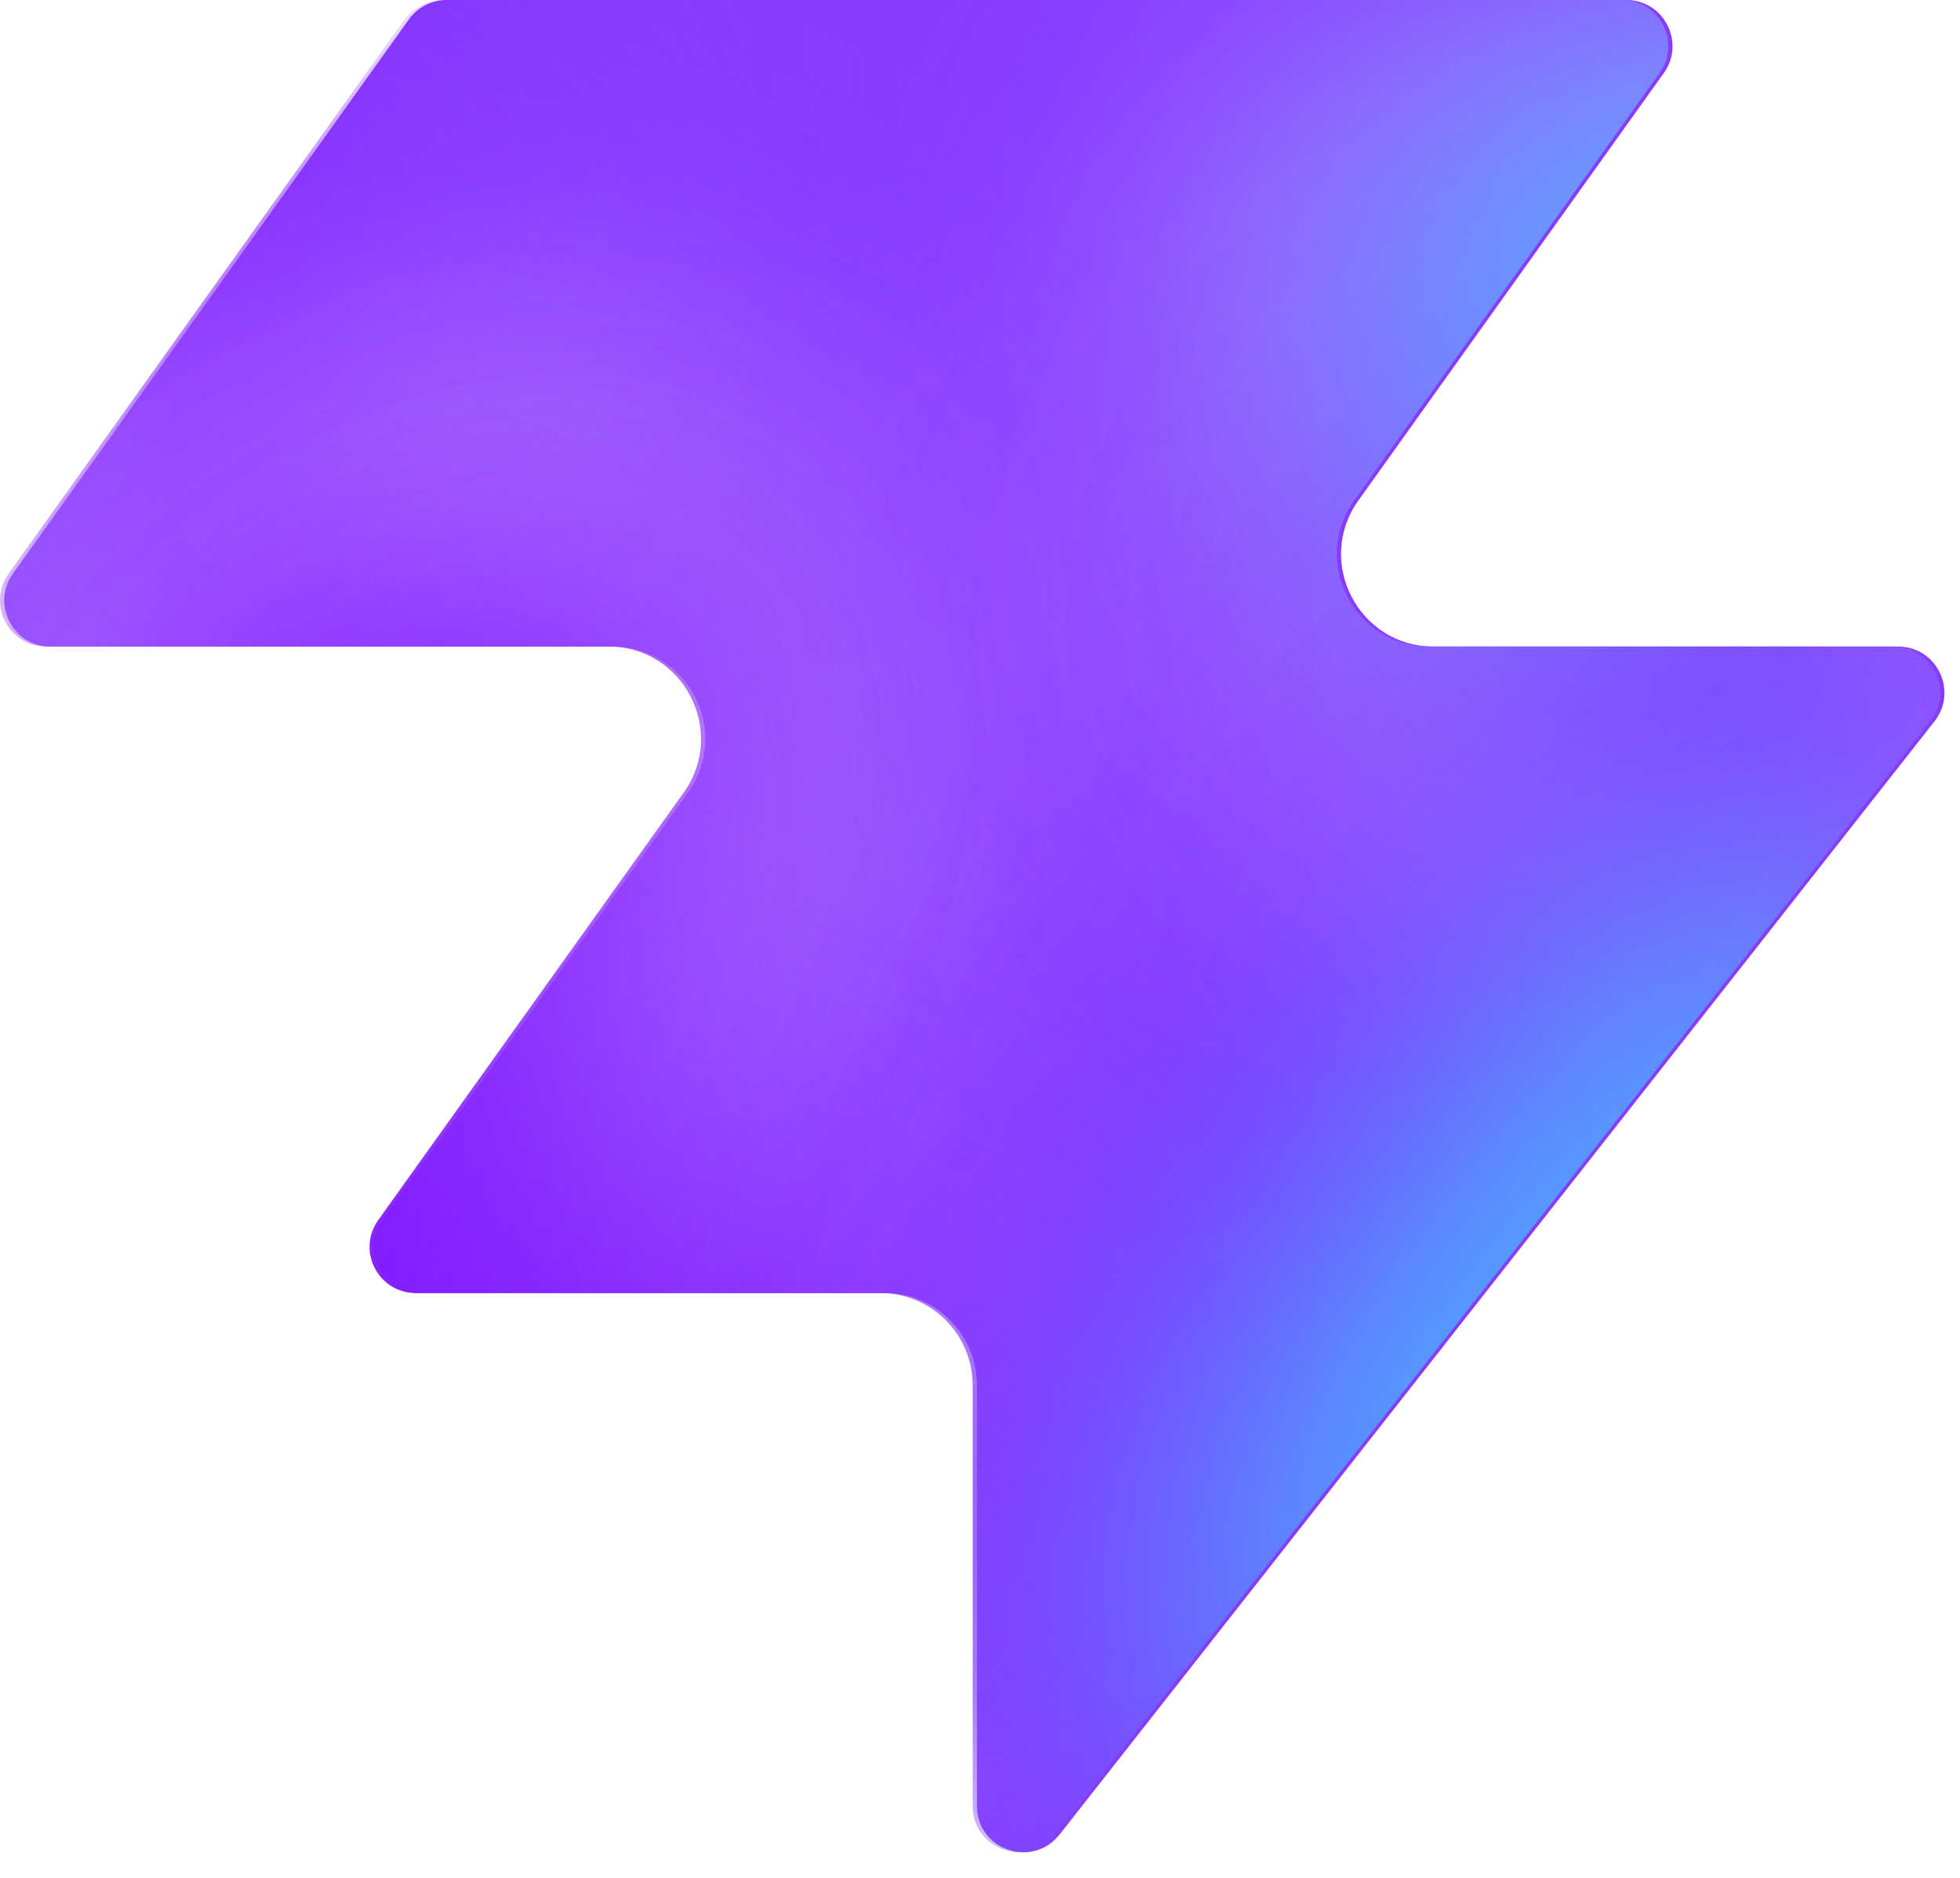
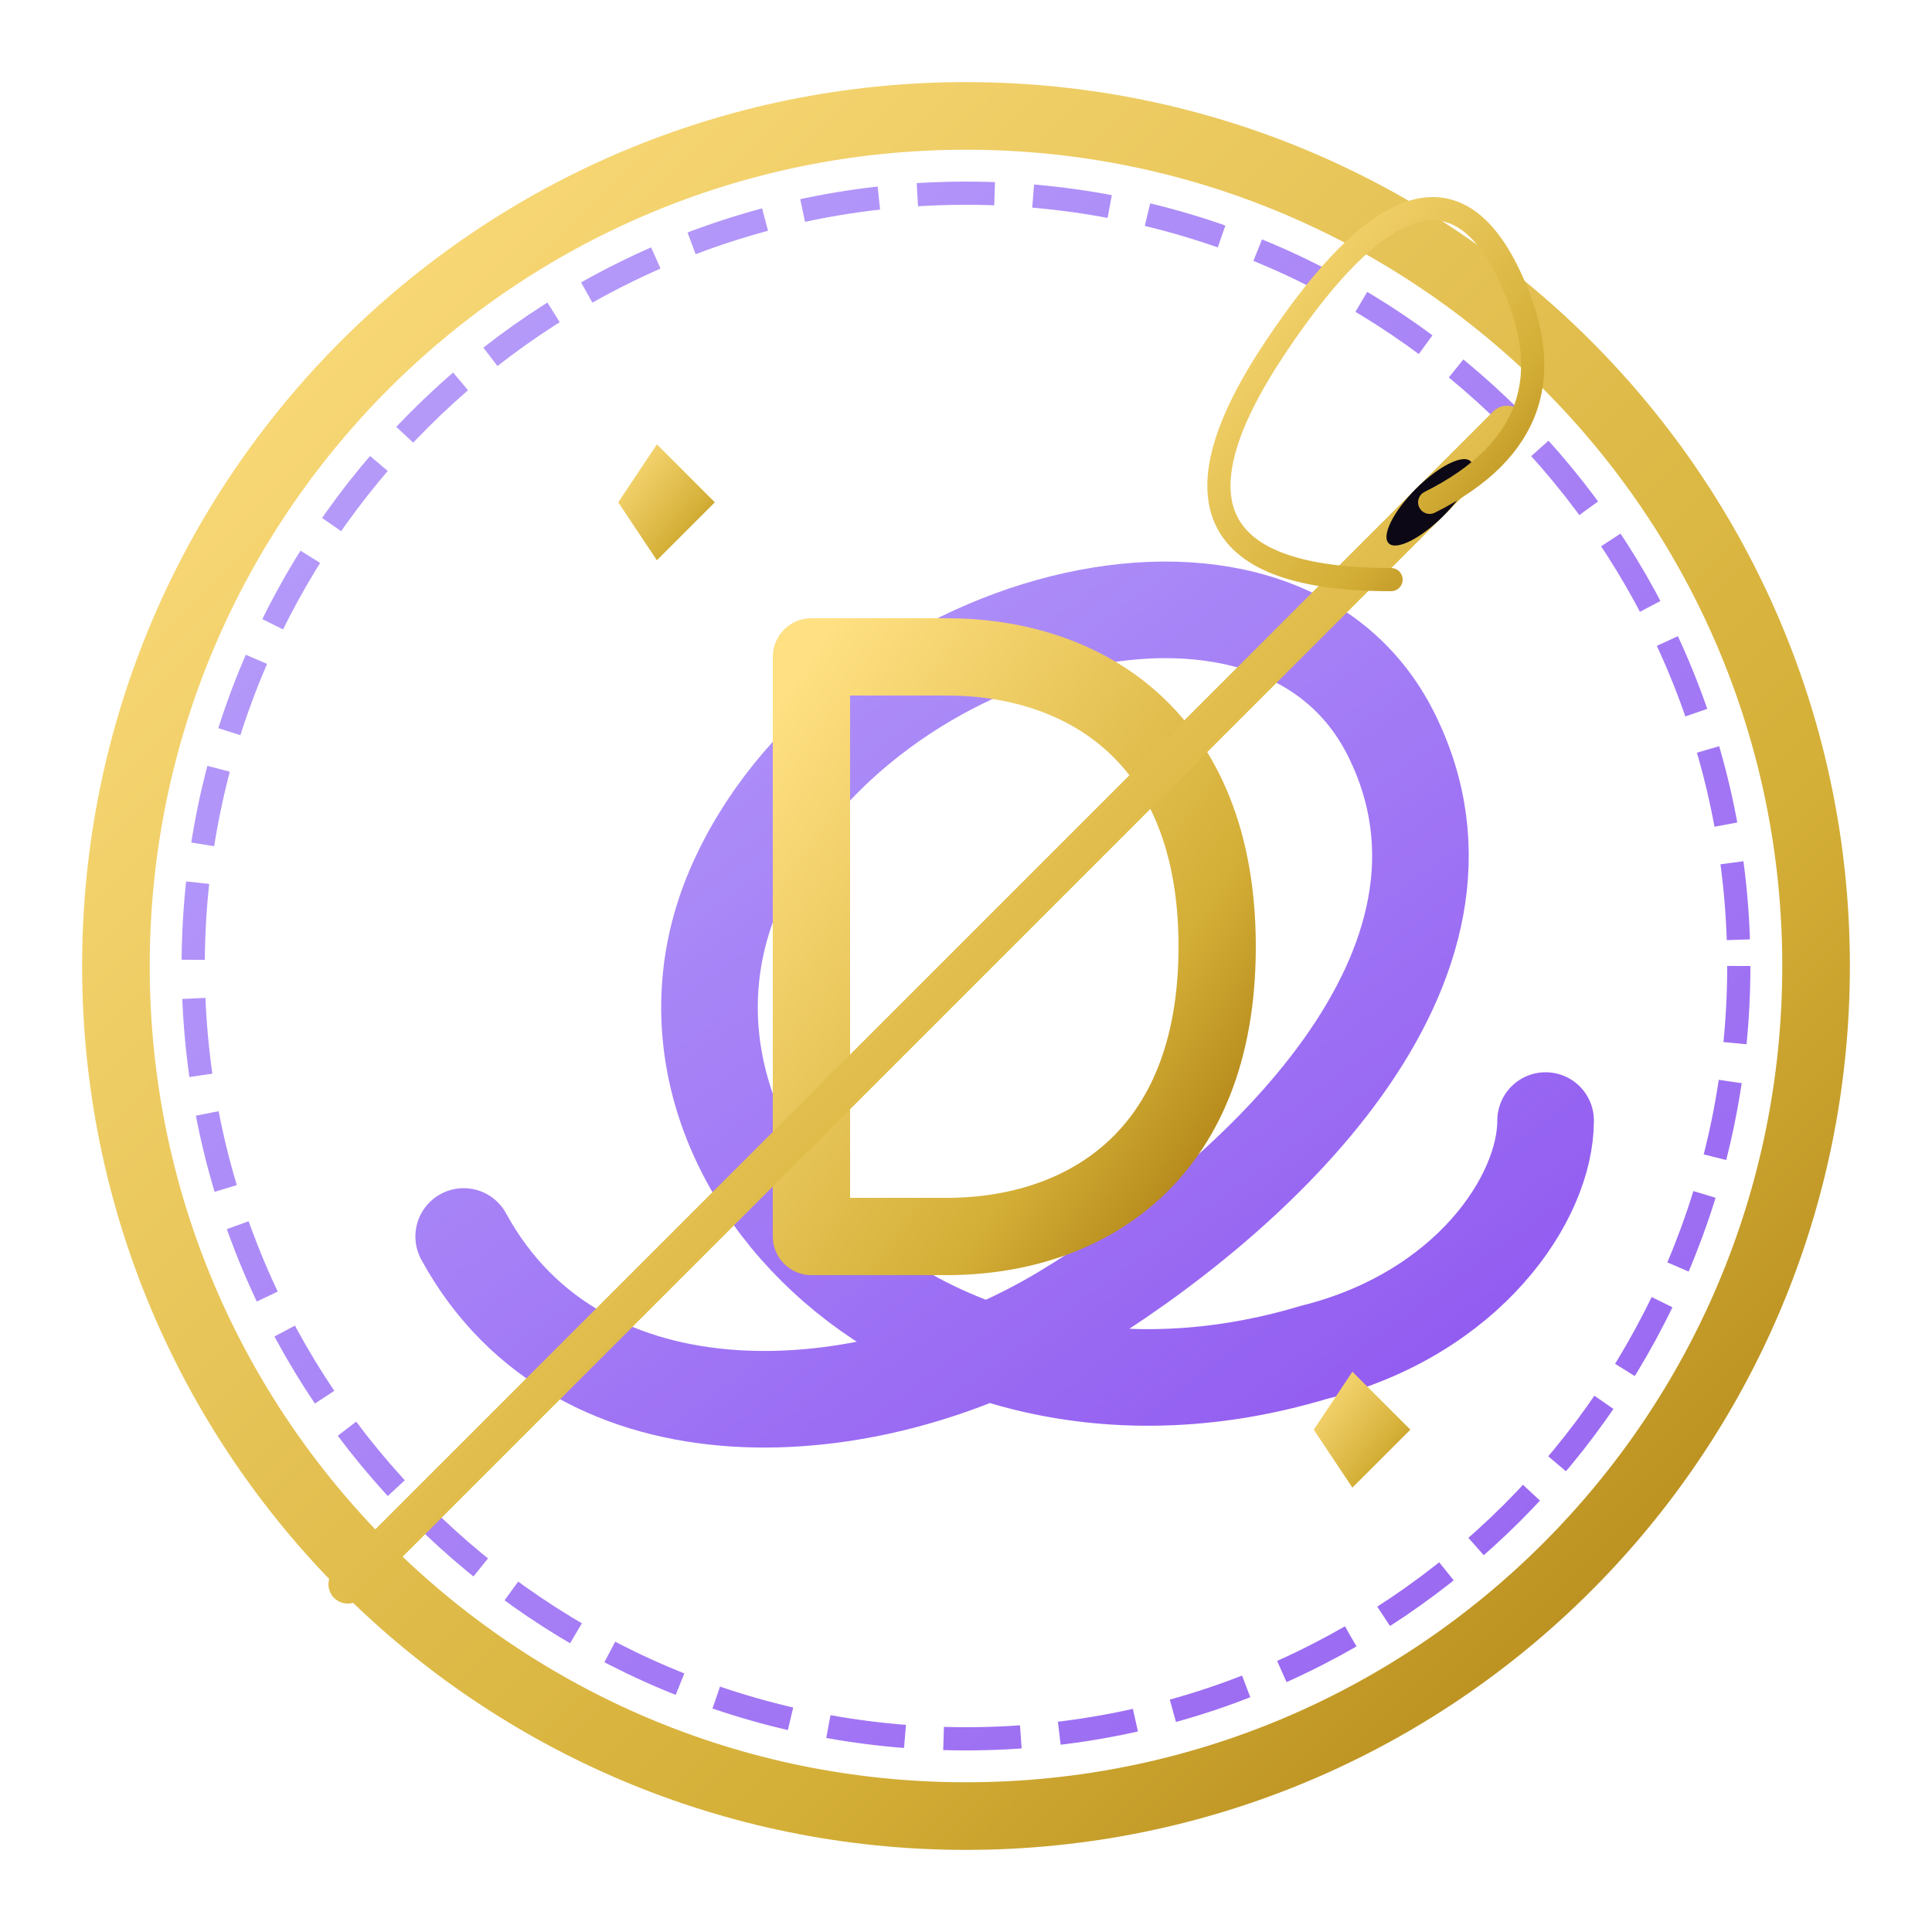
- <svg xmlns="http://www.w3.org/2000/svg" width="48" height="46" fill="none" viewBox="0 0 48 46">
-   <path fill="#863bff" d="M25.946 44.938c-.664.845-2.021.375-2.021-.698V33.937a2.26 2.26 0 0 0-2.262-2.262H10.287c-.92 0-1.456-1.04-.92-1.788l7.48-10.471c1.07-1.497 0-3.578-1.842-3.578H1.237c-.92 0-1.456-1.04-.92-1.788L10.013.474c.214-.297.556-.474.92-.474h28.894c.92 0 1.456 1.04.92 1.788l-7.48 10.471c-1.07 1.498 0 3.579 1.842 3.579h11.377c.943 0 1.473 1.088.89 1.83L25.947 44.94z" style="fill:#863bff;fill:color(display-p3 .525 .23 1);fill-opacity:1" />
-   <mask id="a" width="48" height="46" x="0" y="0" maskUnits="userSpaceOnUse" style="mask-type:alpha">
-     <path fill="#000" d="M25.842 44.938c-.664.844-2.021.375-2.021-.698V33.937a2.26 2.26 0 0 0-2.262-2.262H10.183c-.92 0-1.456-1.04-.92-1.788l7.48-10.471c1.07-1.498 0-3.579-1.842-3.579H1.133c-.92 0-1.456-1.04-.92-1.787L9.91.473c.214-.297.556-.474.92-.474h28.894c.92 0 1.456 1.04.92 1.788l-7.48 10.471c-1.07 1.498 0 3.578 1.842 3.578h11.377c.943 0 1.473 1.088.89 1.832L25.843 44.94z" style="fill:#000;fill-opacity:1" />
-   </mask>
-   <g mask="url(#a)">
-     <g filter="url(#b)">
-       <ellipse cx="5.508" cy="14.704" fill="#ede6ff" rx="5.508" ry="14.704" style="fill:#ede6ff;fill:color(display-p3 .927 .903 1);fill-opacity:1" transform="matrix(.00324 1 1 -.00324 -4.47 31.516)" />
-     </g>
-     <g filter="url(#c)">
-       <ellipse cx="10.399" cy="29.851" fill="#ede6ff" rx="10.399" ry="29.851" style="fill:#ede6ff;fill:color(display-p3 .927 .903 1);fill-opacity:1" transform="matrix(.00324 1 1 -.00324 -39.328 7.883)" />
-     </g>
-     <g filter="url(#d)">
-       <ellipse cx="5.508" cy="30.487" fill="#7e14ff" rx="5.508" ry="30.487" style="fill:#7e14ff;fill:color(display-p3 .492 .077 1);fill-opacity:1" transform="rotate(89.814 -25.913 -14.639)scale(1 -1)" />
-     </g>
-     <g filter="url(#e)">
-       <ellipse cx="5.508" cy="30.599" fill="#7e14ff" rx="5.508" ry="30.599" style="fill:#7e14ff;fill:color(display-p3 .492 .077 1);fill-opacity:1" transform="rotate(89.814 -32.644 -3.334)scale(1 -1)" />
-     </g>
-     <g filter="url(#f)">
-       <ellipse cx="5.508" cy="30.599" fill="#7e14ff" rx="5.508" ry="30.599" style="fill:#7e14ff;fill:color(display-p3 .492 .077 1);fill-opacity:1" transform="matrix(.00324 1 1 -.00324 -34.34 30.47)" />
-     </g>
-     <g filter="url(#g)">
-       <ellipse cx="14.072" cy="22.078" fill="#ede6ff" rx="14.072" ry="22.078" style="fill:#ede6ff;fill:color(display-p3 .927 .903 1);fill-opacity:1" transform="rotate(93.35 24.506 48.493)scale(-1 1)" />
-     </g>
-     <g filter="url(#h)">
-       <ellipse cx="3.47" cy="21.501" fill="#7e14ff" rx="3.47" ry="21.501" style="fill:#7e14ff;fill:color(display-p3 .492 .077 1);fill-opacity:1" transform="rotate(89.009 28.708 47.59)scale(-1 1)" />
-     </g>
-     <g filter="url(#i)">
-       <ellipse cx="3.47" cy="21.501" fill="#7e14ff" rx="3.47" ry="21.501" style="fill:#7e14ff;fill:color(display-p3 .492 .077 1);fill-opacity:1" transform="rotate(89.009 28.708 47.59)scale(-1 1)" />
-     </g>
-     <g filter="url(#j)">
-       <ellipse cx=".387" cy="8.972" fill="#7e14ff" rx="4.407" ry="29.108" style="fill:#7e14ff;fill:color(display-p3 .492 .077 1);fill-opacity:1" transform="rotate(39.51 .387 8.972)" />
-     </g>
-     <g filter="url(#k)">
-       <ellipse cx="47.523" cy="-6.092" fill="#7e14ff" rx="4.407" ry="29.108" style="fill:#7e14ff;fill:color(display-p3 .492 .077 1);fill-opacity:1" transform="rotate(37.892 47.523 -6.092)" />
-     </g>
-     <g filter="url(#l)">
-       <ellipse cx="41.412" cy="6.333" fill="#47bfff" rx="5.971" ry="9.665" style="fill:#47bfff;fill:color(display-p3 .28 .748 1);fill-opacity:1" transform="rotate(37.892 41.412 6.333)" />
-     </g>
-     <g filter="url(#m)">
-       <ellipse cx="-1.879" cy="38.332" fill="#7e14ff" rx="4.407" ry="29.108" style="fill:#7e14ff;fill:color(display-p3 .492 .077 1);fill-opacity:1" transform="rotate(37.892 -1.88 38.332)" />
-     </g>
-     <g filter="url(#n)">
-       <ellipse cx="-1.879" cy="38.332" fill="#7e14ff" rx="4.407" ry="29.108" style="fill:#7e14ff;fill:color(display-p3 .492 .077 1);fill-opacity:1" transform="rotate(37.892 -1.88 38.332)" />
-     </g>
-     <g filter="url(#o)">
-       <ellipse cx="35.651" cy="29.907" fill="#7e14ff" rx="4.407" ry="29.108" style="fill:#7e14ff;fill:color(display-p3 .492 .077 1);fill-opacity:1" transform="rotate(37.892 35.651 29.907)" />
-     </g>
-     <g filter="url(#p)">
-       <ellipse cx="38.418" cy="32.4" fill="#47bfff" rx="5.971" ry="15.297" style="fill:#47bfff;fill:color(display-p3 .28 .748 1);fill-opacity:1" transform="rotate(37.892 38.418 32.4)" />
-     </g>
-   </g>
+ <svg xmlns="http://www.w3.org/2000/svg" width="32" height="32" viewBox="0 0 100 100" fill="none">
  <defs>
-     <filter id="b" width="60.045" height="41.654" x="-19.77" y="16.149" color-interpolation-filters="sRGB" filterUnits="userSpaceOnUse">
-       <feFlood flood-opacity="0" result="BackgroundImageFix" />
-       <feBlend in="SourceGraphic" in2="BackgroundImageFix" result="shape" />
-       <feGaussianBlur result="effect1_foregroundBlur_2002_17158" stdDeviation="7.659" />
-     </filter>
-     <filter id="c" width="90.34" height="51.437" x="-54.613" y="-7.533" color-interpolation-filters="sRGB" filterUnits="userSpaceOnUse">
-       <feFlood flood-opacity="0" result="BackgroundImageFix" />
-       <feBlend in="SourceGraphic" in2="BackgroundImageFix" result="shape" />
-       <feGaussianBlur result="effect1_foregroundBlur_2002_17158" stdDeviation="7.659" />
-     </filter>
-     <filter id="d" width="79.355" height="29.4" x="-49.64" y="2.03" color-interpolation-filters="sRGB" filterUnits="userSpaceOnUse">
-       <feFlood flood-opacity="0" result="BackgroundImageFix" />
-       <feBlend in="SourceGraphic" in2="BackgroundImageFix" result="shape" />
-       <feGaussianBlur result="effect1_foregroundBlur_2002_17158" stdDeviation="4.596" />
-     </filter>
-     <filter id="e" width="79.579" height="29.4" x="-45.045" y="20.029" color-interpolation-filters="sRGB" filterUnits="userSpaceOnUse">
-       <feFlood flood-opacity="0" result="BackgroundImageFix" />
-       <feBlend in="SourceGraphic" in2="BackgroundImageFix" result="shape" />
-       <feGaussianBlur result="effect1_foregroundBlur_2002_17158" stdDeviation="4.596" />
-     </filter>
-     <filter id="f" width="79.579" height="29.4" x="-43.513" y="21.178" color-interpolation-filters="sRGB" filterUnits="userSpaceOnUse">
-       <feFlood flood-opacity="0" result="BackgroundImageFix" />
-       <feBlend in="SourceGraphic" in2="BackgroundImageFix" result="shape" />
-       <feGaussianBlur result="effect1_foregroundBlur_2002_17158" stdDeviation="4.596" />
-     </filter>
-     <filter id="g" width="74.749" height="58.852" x="15.756" y="-17.901" color-interpolation-filters="sRGB" filterUnits="userSpaceOnUse">
-       <feFlood flood-opacity="0" result="BackgroundImageFix" />
-       <feBlend in="SourceGraphic" in2="BackgroundImageFix" result="shape" />
-       <feGaussianBlur result="effect1_foregroundBlur_2002_17158" stdDeviation="7.659" />
-     </filter>
-     <filter id="h" width="61.377" height="25.362" x="23.548" y="2.284" color-interpolation-filters="sRGB" filterUnits="userSpaceOnUse">
-       <feFlood flood-opacity="0" result="BackgroundImageFix" />
-       <feBlend in="SourceGraphic" in2="BackgroundImageFix" result="shape" />
-       <feGaussianBlur result="effect1_foregroundBlur_2002_17158" stdDeviation="4.596" />
-     </filter>
-     <filter id="i" width="61.377" height="25.362" x="23.548" y="2.284" color-interpolation-filters="sRGB" filterUnits="userSpaceOnUse">
-       <feFlood flood-opacity="0" result="BackgroundImageFix" />
-       <feBlend in="SourceGraphic" in2="BackgroundImageFix" result="shape" />
-       <feGaussianBlur result="effect1_foregroundBlur_2002_17158" stdDeviation="4.596" />
-     </filter>
-     <filter id="j" width="56.045" height="63.649" x="-27.636" y="-22.853" color-interpolation-filters="sRGB" filterUnits="userSpaceOnUse">
-       <feFlood flood-opacity="0" result="BackgroundImageFix" />
-       <feBlend in="SourceGraphic" in2="BackgroundImageFix" result="shape" />
-       <feGaussianBlur result="effect1_foregroundBlur_2002_17158" stdDeviation="4.596" />
-     </filter>
-     <filter id="k" width="54.814" height="64.646" x="20.116" y="-38.415" color-interpolation-filters="sRGB" filterUnits="userSpaceOnUse">
-       <feFlood flood-opacity="0" result="BackgroundImageFix" />
-       <feBlend in="SourceGraphic" in2="BackgroundImageFix" result="shape" />
-       <feGaussianBlur result="effect1_foregroundBlur_2002_17158" stdDeviation="4.596" />
-     </filter>
-     <filter id="l" width="33.541" height="35.313" x="24.641" y="-11.323" color-interpolation-filters="sRGB" filterUnits="userSpaceOnUse">
-       <feFlood flood-opacity="0" result="BackgroundImageFix" />
-       <feBlend in="SourceGraphic" in2="BackgroundImageFix" result="shape" />
-       <feGaussianBlur result="effect1_foregroundBlur_2002_17158" stdDeviation="4.596" />
-     </filter>
-     <filter id="m" width="54.814" height="64.646" x="-29.286" y="6.009" color-interpolation-filters="sRGB" filterUnits="userSpaceOnUse">
-       <feFlood flood-opacity="0" result="BackgroundImageFix" />
-       <feBlend in="SourceGraphic" in2="BackgroundImageFix" result="shape" />
-       <feGaussianBlur result="effect1_foregroundBlur_2002_17158" stdDeviation="4.596" />
-     </filter>
-     <filter id="n" width="54.814" height="64.646" x="-29.286" y="6.009" color-interpolation-filters="sRGB" filterUnits="userSpaceOnUse">
-       <feFlood flood-opacity="0" result="BackgroundImageFix" />
-       <feBlend in="SourceGraphic" in2="BackgroundImageFix" result="shape" />
-       <feGaussianBlur result="effect1_foregroundBlur_2002_17158" stdDeviation="4.596" />
-     </filter>
-     <filter id="o" width="54.814" height="64.646" x="8.244" y="-2.416" color-interpolation-filters="sRGB" filterUnits="userSpaceOnUse">
-       <feFlood flood-opacity="0" result="BackgroundImageFix" />
-       <feBlend in="SourceGraphic" in2="BackgroundImageFix" result="shape" />
-       <feGaussianBlur result="effect1_foregroundBlur_2002_17158" stdDeviation="4.596" />
-     </filter>
-     <filter id="p" width="39.409" height="43.623" x="18.713" y="10.588" color-interpolation-filters="sRGB" filterUnits="userSpaceOnUse">
-       <feFlood flood-opacity="0" result="BackgroundImageFix" />
-       <feBlend in="SourceGraphic" in2="BackgroundImageFix" result="shape" />
-       <feGaussianBlur result="effect1_foregroundBlur_2002_17158" stdDeviation="4.596" />
-     </filter>
+     <linearGradient id="g" x1="0%" y1="0%" x2="100%" y2="100%">
+       <stop offset="0%" stop-color="#FFE082" />
+       <stop offset="70%" stop-color="#D4AF37" />
+       <stop offset="100%" stop-color="#AA7C11" />
+     </linearGradient>
+     <linearGradient id="v" x1="0%" y1="0%" x2="100%" y2="100%">
+       <stop offset="0%" stop-color="#A78BFA" />
+       <stop offset="100%" stop-color="#7C3AED" />
+     </linearGradient>
  </defs>
+   <circle cx="50" cy="50" r="44" stroke="url(#g)" stroke-width="3.5" />
+   <circle cx="50" cy="50" r="40" stroke="url(#v)" stroke-width="1.2" stroke-dasharray="4 2" opacity="0.8" />
+   <path d="M24 64 C 30 75, 45 74, 55 68 C 65 62, 78 50, 72 38 C 66 26, 44 32, 38 46 C 32 60, 48 76, 68 70 C 76 68, 80 62, 80 58" stroke="url(#v)" stroke-width="5" stroke-linecap="round" opacity="0.85" />
+   <path d="M42 34 H49 C 56 34, 63 38, 63 49 C 63 60, 56 64, 49 64 H42 V34 Z" stroke="url(#g)" stroke-width="4" stroke-linejoin="round" stroke-linecap="round" />
+   <line x1="42" y1="32" x2="42" y2="66" stroke="url(#g)" stroke-width="4" stroke-linecap="round" />
+   <line x1="18" y1="82" x2="78" y2="22" stroke="url(#g)" stroke-width="2" stroke-linecap="round" />
+   <ellipse cx="74" cy="26" rx="1" ry="3" transform="rotate(45 74 26)" fill="#0C0816" />
+   <path d="M74 26 Q82 22, 78 14 T66 18 T72 30" stroke="url(#g)" stroke-width="1.2" fill="none" stroke-linecap="round" />
+   <path d="M32 26 L34 29 L37 26 L34 23 Z" fill="url(#g)" />
+   <path d="M68 74 L70 77 L73 74 L70 71 Z" fill="url(#g)" />
</svg>
